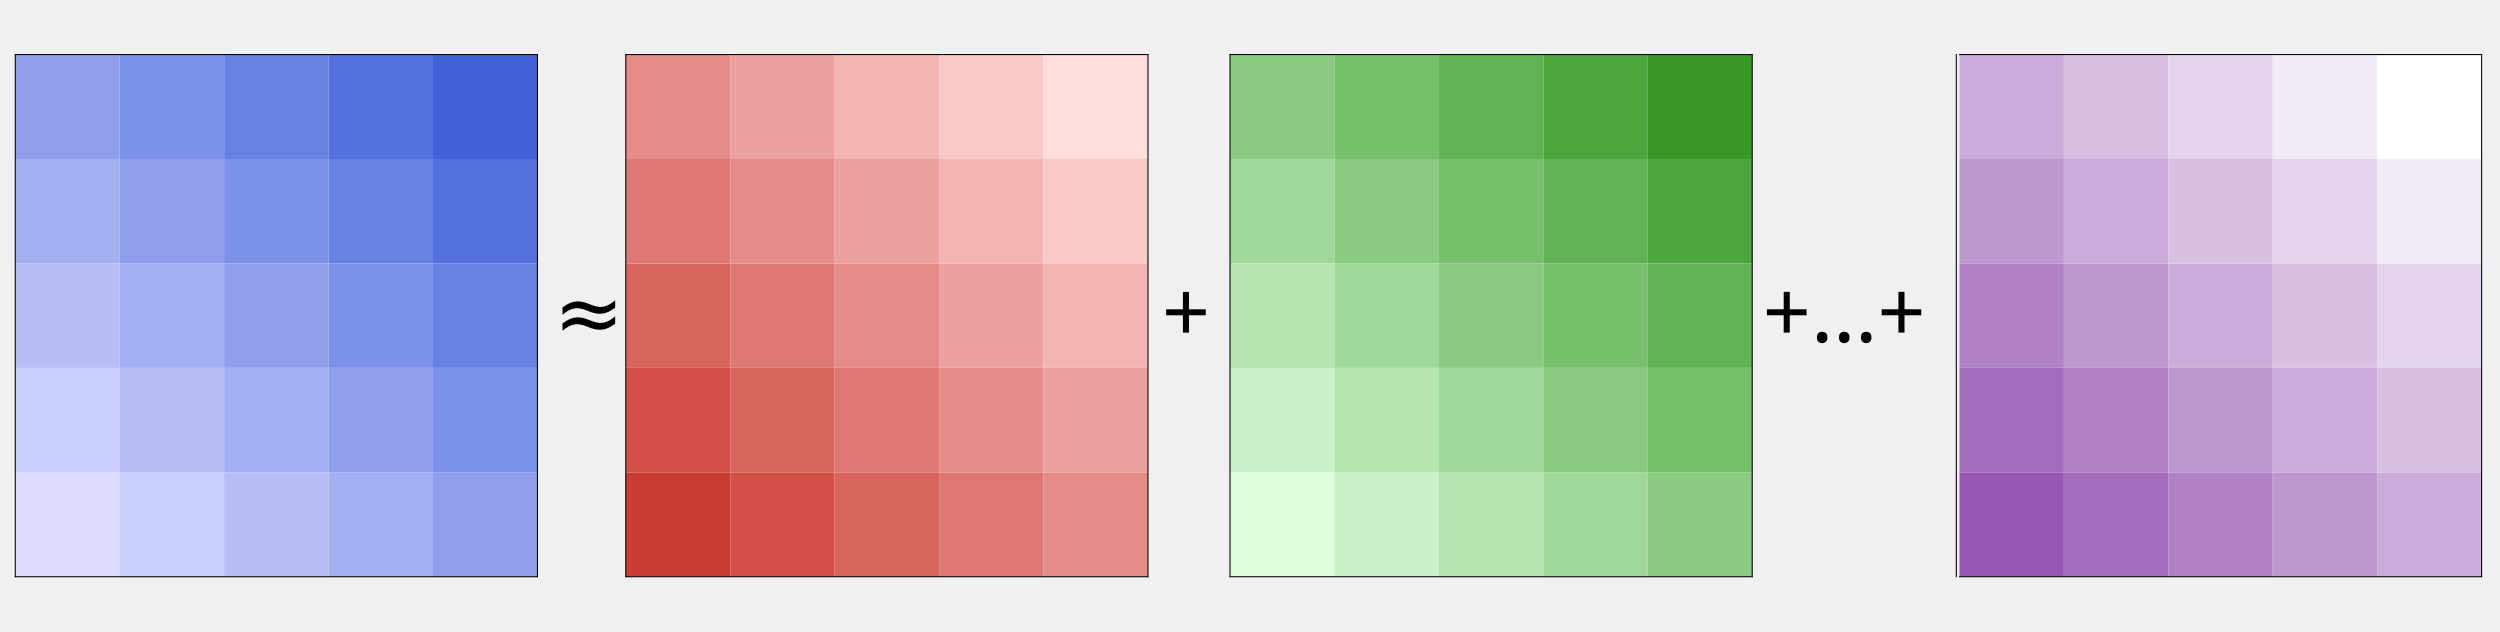
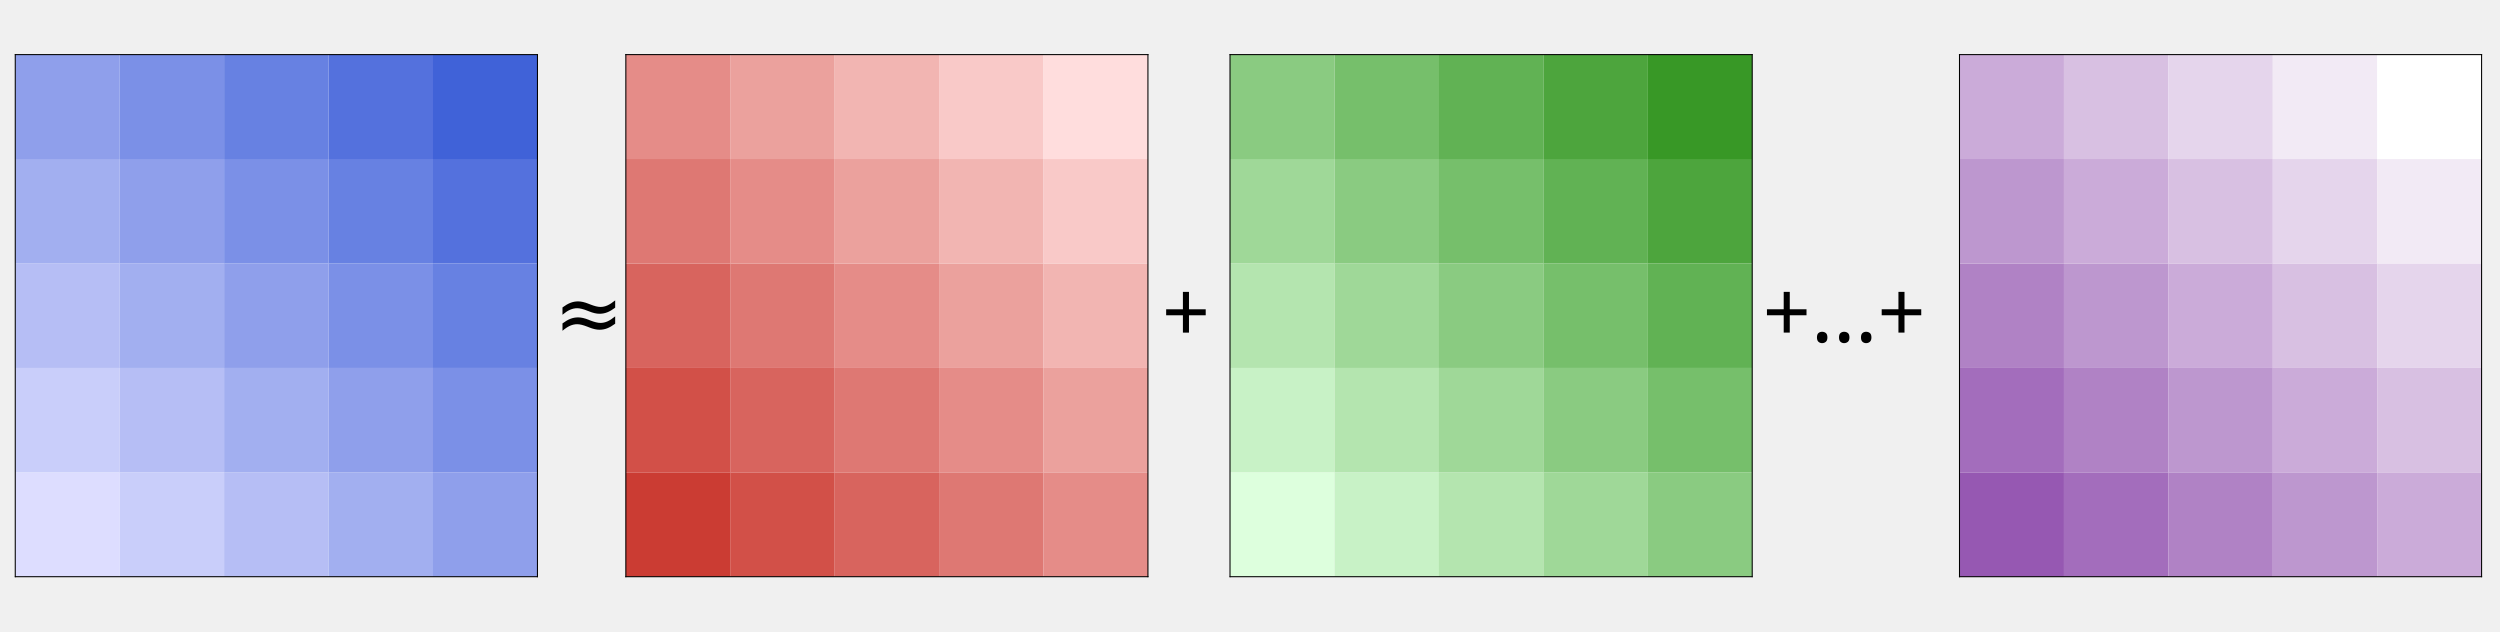
<svg xmlns="http://www.w3.org/2000/svg" version="1.1" id="Layer_1" x="0px" y="0px" viewBox="0 0 2376 600" style="enable-background:new 0 0 2376 600;" xml:space="preserve">
  <style type="text/css">
	.st0{fill:#FFFFFF;}
	.st1{fill:#DDDDFF;}
	.st2{fill:#C9CEFA;}
	.st3{fill:#B6BEF5;}
	.st4{fill:#A2AFF0;}
	.st5{fill:#8F9FEB;}
	.st6{fill:#7B90E7;}
	.st7{fill:#6781E2;}
	.st8{fill:#5471DD;}
	.st9{fill:#4062D8;}
	.st10{fill:#CB3C33;}
	.st11{fill:#D25048;}
	.st12{fill:#D8645E;}
	.st13{fill:#DE7873;}
	.st14{fill:#E58C88;}
	.st15{fill:#EBA19D;}
	.st16{fill:#F2B5B2;}
	.st17{fill:#F9C9C8;}
	.st18{fill:#FFDDDD;}
	.st19{fill:#DDFFDD;}
	.st20{fill:#C8F2C6;}
	.st21{fill:#B4E5AF;}
	.st22{fill:#9FD898;}
	.st23{fill:#8ACB81;}
	.st24{fill:#76BF6B;}
	.st25{fill:#61B254;}
	.st26{fill:#4DA53D;}
	.st27{fill:#389826;}
	.st28{fill:#9658B2;}
	.st29{fill:#A36DBC;}
	.st30{fill:#B082C5;}
	.st31{fill:#BD97CF;}
	.st32{fill:#CBABD9;}
	.st33{fill:#D8C0E2;}
	.st34{fill:#E5D5EC;}
	.st35{fill:#F2EAF5;}
	.st36{fill:none;stroke:#000000;stroke-miterlimit:2;}
	.st37{font-family:'ArialMT';}
	.st38{font-size:80px;}
</style>
-   <rect x="14.5" y="51.86" class="st0" width="496.28" height="496.28" />
-   <rect x="594.76" y="51.86" class="st0" width="496.28" height="496.28" />
-   <rect x="1169.01" y="51.86" class="st0" width="496.28" height="496.28" />
-   <rect x="1862.26" y="51.86" class="st0" width="496.28" height="496.28" />
-   <rect x="14.5" y="448.88" class="st1" width="99.26" height="99.26" />
-   <rect x="14.5" y="349.63" class="st2" width="99.26" height="99.26" />
-   <rect x="14.5" y="250.37" class="st3" width="99.26" height="99.26" />
-   <rect x="14.5" y="151.11" class="st4" width="99.26" height="99.26" />
-   <rect x="14.5" y="51.86" class="st5" width="99.26" height="99.26" />
-   <rect x="113.76" y="448.88" class="st2" width="99.26" height="99.26" />
-   <rect x="113.76" y="349.63" class="st3" width="99.26" height="99.26" />
-   <rect x="113.76" y="250.37" class="st4" width="99.26" height="99.26" />
-   <rect x="113.76" y="151.11" class="st5" width="99.26" height="99.26" />
-   <rect x="113.76" y="51.86" class="st6" width="99.26" height="99.26" />
-   <rect x="213.02" y="448.88" class="st3" width="99.26" height="99.26" />
-   <rect x="213.02" y="349.63" class="st4" width="99.26" height="99.26" />
-   <rect x="213.02" y="250.37" class="st5" width="99.26" height="99.26" />
-   <rect x="213.02" y="151.11" class="st6" width="99.26" height="99.26" />
-   <rect x="213.02" y="51.86" class="st7" width="99.26" height="99.26" />
-   <rect x="312.27" y="448.88" class="st4" width="99.26" height="99.26" />
-   <rect x="312.27" y="349.63" class="st5" width="99.26" height="99.26" />
-   <rect x="312.27" y="250.37" class="st6" width="99.26" height="99.26" />
-   <rect x="312.27" y="151.11" class="st7" width="99.26" height="99.26" />
-   <rect x="312.27" y="51.86" class="st8" width="99.26" height="99.26" />
-   <rect x="411.53" y="448.88" class="st5" width="99.26" height="99.26" />
-   <rect x="411.53" y="349.63" class="st6" width="99.26" height="99.26" />
-   <rect x="411.53" y="250.37" class="st7" width="99.26" height="99.26" />
-   <rect x="411.53" y="151.11" class="st8" width="99.26" height="99.26" />
-   <rect x="411.53" y="51.86" class="st9" width="99.26" height="99.26" />
-   <rect x="594.76" y="448.88" class="st10" width="99.26" height="99.26" />
-   <rect x="594.76" y="349.63" class="st11" width="99.26" height="99.26" />
-   <rect x="594.76" y="250.37" class="st12" width="99.26" height="99.26" />
-   <rect x="594.76" y="151.11" class="st13" width="99.26" height="99.26" />
-   <rect x="594.76" y="51.86" class="st14" width="99.26" height="99.26" />
-   <rect x="694.01" y="448.88" class="st11" width="99.26" height="99.26" />
-   <rect x="694.01" y="349.63" class="st12" width="99.26" height="99.26" />
-   <rect x="694.01" y="250.37" class="st13" width="99.26" height="99.26" />
-   <rect x="694.01" y="151.11" class="st14" width="99.26" height="99.26" />
-   <rect x="694.01" y="51.86" class="st15" width="99.26" height="99.26" />
-   <rect x="793.27" y="448.88" class="st12" width="99.26" height="99.26" />
-   <rect x="793.27" y="349.63" class="st13" width="99.26" height="99.26" />
-   <rect x="793.27" y="250.37" class="st14" width="99.26" height="99.26" />
-   <rect x="793.27" y="151.11" class="st15" width="99.26" height="99.26" />
-   <rect x="793.27" y="51.86" class="st16" width="99.26" height="99.26" />
-   <rect x="892.53" y="448.88" class="st13" width="99.26" height="99.26" />
-   <rect x="892.53" y="349.63" class="st14" width="99.26" height="99.26" />
-   <rect x="892.53" y="250.37" class="st15" width="99.26" height="99.26" />
-   <rect x="892.53" y="151.11" class="st16" width="99.26" height="99.26" />
-   <rect x="892.53" y="51.86" class="st17" width="99.26" height="99.26" />
-   <rect x="991.78" y="448.88" class="st14" width="99.26" height="99.26" />
-   <rect x="991.78" y="349.63" class="st15" width="99.26" height="99.26" />
-   <rect x="991.78" y="250.37" class="st16" width="99.26" height="99.26" />
-   <rect x="991.78" y="151.11" class="st17" width="99.26" height="99.26" />
-   <rect x="991.78" y="51.86" class="st18" width="99.26" height="99.26" />
-   <rect x="1169.01" y="448.88" class="st19" width="99.26" height="99.26" />
-   <rect x="1169.01" y="349.63" class="st20" width="99.26" height="99.26" />
-   <rect x="1169.01" y="250.37" class="st21" width="99.26" height="99.26" />
-   <rect x="1169.01" y="151.11" class="st22" width="99.26" height="99.26" />
-   <rect x="1169.01" y="51.86" class="st23" width="99.26" height="99.26" />
-   <rect x="1268.27" y="448.88" class="st20" width="99.26" height="99.26" />
-   <rect x="1268.27" y="349.63" class="st21" width="99.26" height="99.26" />
-   <rect x="1268.27" y="250.37" class="st22" width="99.26" height="99.26" />
-   <rect x="1268.27" y="151.11" class="st23" width="99.26" height="99.26" />
-   <rect x="1268.27" y="51.86" class="st24" width="99.26" height="99.26" />
-   <rect x="1367.52" y="448.88" class="st21" width="99.26" height="99.26" />
-   <rect x="1367.52" y="349.63" class="st22" width="99.26" height="99.26" />
-   <rect x="1367.52" y="250.37" class="st23" width="99.26" height="99.26" />
-   <rect x="1367.52" y="151.11" class="st24" width="99.26" height="99.26" />
-   <rect x="1367.52" y="51.86" class="st25" width="99.26" height="99.26" />
-   <rect x="1466.78" y="448.88" class="st22" width="99.26" height="99.26" />
-   <rect x="1466.78" y="349.63" class="st23" width="99.26" height="99.26" />
-   <rect x="1466.78" y="250.37" class="st24" width="99.26" height="99.26" />
-   <rect x="1466.78" y="151.11" class="st25" width="99.26" height="99.26" />
-   <rect x="1466.78" y="51.86" class="st26" width="99.26" height="99.26" />
-   <rect x="1566.03" y="448.88" class="st23" width="99.26" height="99.26" />
-   <rect x="1566.03" y="349.63" class="st24" width="99.26" height="99.26" />
-   <rect x="1566.03" y="250.37" class="st25" width="99.26" height="99.26" />
-   <rect x="1566.03" y="151.11" class="st26" width="99.26" height="99.26" />
-   <rect x="1566.03" y="51.86" class="st27" width="99.26" height="99.26" />
-   <rect x="1862.26" y="448.88" class="st28" width="99.26" height="99.26" />
-   <rect x="1862.26" y="349.63" class="st29" width="99.26" height="99.26" />
-   <rect x="1862.26" y="250.37" class="st30" width="99.26" height="99.26" />
-   <rect x="1862.26" y="151.11" class="st31" width="99.26" height="99.26" />
-   <rect x="1862.26" y="51.86" class="st32" width="99.26" height="99.26" />
-   <rect x="1961.52" y="448.88" class="st29" width="99.26" height="99.26" />
-   <rect x="1961.52" y="349.63" class="st30" width="99.26" height="99.26" />
-   <rect x="1961.52" y="250.37" class="st31" width="99.26" height="99.26" />
-   <rect x="1961.52" y="151.11" class="st32" width="99.26" height="99.26" />
-   <rect x="1961.52" y="51.86" class="st33" width="99.26" height="99.26" />
-   <rect x="2060.77" y="448.88" class="st30" width="99.26" height="99.26" />
-   <rect x="2060.77" y="349.63" class="st31" width="99.26" height="99.26" />
-   <rect x="2060.77" y="250.37" class="st32" width="99.26" height="99.26" />
-   <rect x="2060.77" y="151.11" class="st33" width="99.26" height="99.26" />
-   <rect x="2060.77" y="51.86" class="st34" width="99.26" height="99.26" />
-   <rect x="2160.03" y="448.88" class="st31" width="99.26" height="99.26" />
-   <rect x="2160.03" y="349.63" class="st32" width="99.26" height="99.26" />
-   <rect x="2160.03" y="250.37" class="st33" width="99.26" height="99.26" />
-   <rect x="2160.03" y="151.11" class="st34" width="99.26" height="99.26" />
-   <rect x="2160.03" y="51.86" class="st35" width="99.26" height="99.26" />
-   <rect x="2259.29" y="448.88" class="st32" width="99.26" height="99.26" />
-   <rect x="2259.29" y="349.63" class="st33" width="99.26" height="99.26" />
-   <rect x="2259.29" y="250.37" class="st34" width="99.26" height="99.26" />
-   <rect x="2259.29" y="151.11" class="st35" width="99.26" height="99.26" />
-   <rect x="2259.29" y="51.86" class="st0" width="99.26" height="99.26" />
-   <line class="st36" x1="14.07" y1="548.14" x2="511.22" y2="548.14" />
-   <line class="st36" x1="14.5" y1="548.58" x2="14.5" y2="51.42" />
-   <line class="st36" x1="14.07" y1="51.86" x2="511.22" y2="51.86" />
-   <line class="st36" x1="510.79" y1="548.58" x2="510.79" y2="51.42" />
-   <line class="st36" x1="594.32" y1="548.14" x2="1091.48" y2="548.14" />
-   <line class="st36" x1="594.76" y1="548.58" x2="594.76" y2="51.42" />
-   <line class="st36" x1="594.32" y1="51.86" x2="1091.48" y2="51.86" />
-   <line class="st36" x1="1091.04" y1="548.58" x2="1091.04" y2="51.42" />
-   <line class="st36" x1="1168.57" y1="548.14" x2="1665.73" y2="548.14" />
-   <line class="st36" x1="1169.01" y1="548.58" x2="1169.01" y2="51.42" />
-   <line class="st36" x1="1168.57" y1="51.86" x2="1665.73" y2="51.86" />
-   <line class="st36" x1="1665.29" y1="548.58" x2="1665.29" y2="51.42" />
-   <line class="st36" x1="1861.82" y1="548.14" x2="2358.98" y2="548.14" />
-   <line class="st36" x1="1859.26" y1="548.58" x2="1859.26" y2="51.42" />
-   <line class="st36" x1="1861.82" y1="51.86" x2="2358.98" y2="51.86" />
-   <line class="st36" x1="2358.54" y1="548.58" x2="2358.54" y2="51.42" />
+   <rect x="14.5" y="51.9" class="st0" width="496.3" height="496.3" />
+   <rect x="594.8" y="51.9" class="st0" width="496.3" height="496.3" />
+   <rect x="1169" y="51.9" class="st0" width="496.3" height="496.3" />
+   <rect x="1862.3" y="51.9" class="st0" width="496.3" height="496.3" />
+   <rect x="14.5" y="448.9" class="st1" width="99.3" height="99.3" />
+   <rect x="14.5" y="349.6" class="st2" width="99.3" height="99.3" />
+   <rect x="14.5" y="250.4" class="st3" width="99.3" height="99.3" />
+   <rect x="14.5" y="151.1" class="st4" width="99.3" height="99.3" />
+   <rect x="14.5" y="51.9" class="st5" width="99.3" height="99.3" />
+   <rect x="113.8" y="448.9" class="st2" width="99.3" height="99.3" />
+   <rect x="113.8" y="349.6" class="st3" width="99.3" height="99.3" />
+   <rect x="113.8" y="250.4" class="st4" width="99.3" height="99.3" />
+   <rect x="113.8" y="151.1" class="st5" width="99.3" height="99.3" />
+   <rect x="113.8" y="51.9" class="st6" width="99.3" height="99.3" />
+   <rect x="213" y="448.9" class="st3" width="99.3" height="99.3" />
+   <rect x="213" y="349.6" class="st4" width="99.3" height="99.3" />
+   <rect x="213" y="250.4" class="st5" width="99.3" height="99.3" />
+   <rect x="213" y="151.1" class="st6" width="99.3" height="99.3" />
+   <rect x="213" y="51.9" class="st7" width="99.3" height="99.3" />
+   <rect x="312.3" y="448.9" class="st4" width="99.3" height="99.3" />
+   <rect x="312.3" y="349.6" class="st5" width="99.3" height="99.3" />
+   <rect x="312.3" y="250.4" class="st6" width="99.3" height="99.3" />
+   <rect x="312.3" y="151.1" class="st7" width="99.3" height="99.3" />
+   <rect x="312.3" y="51.9" class="st8" width="99.3" height="99.3" />
+   <rect x="411.5" y="448.9" class="st5" width="99.3" height="99.3" />
+   <rect x="411.5" y="349.6" class="st6" width="99.3" height="99.3" />
+   <rect x="411.5" y="250.4" class="st7" width="99.3" height="99.3" />
+   <rect x="411.5" y="151.1" class="st8" width="99.3" height="99.3" />
+   <rect x="411.5" y="51.9" class="st9" width="99.3" height="99.3" />
+   <rect x="594.8" y="448.9" class="st10" width="99.3" height="99.3" />
+   <rect x="594.8" y="349.6" class="st11" width="99.3" height="99.3" />
+   <rect x="594.8" y="250.4" class="st12" width="99.3" height="99.3" />
+   <rect x="594.8" y="151.1" class="st13" width="99.3" height="99.3" />
+   <rect x="594.8" y="51.9" class="st14" width="99.3" height="99.3" />
+   <rect x="694" y="448.9" class="st11" width="99.3" height="99.3" />
+   <rect x="694" y="349.6" class="st12" width="99.3" height="99.3" />
+   <rect x="694" y="250.4" class="st13" width="99.3" height="99.3" />
+   <rect x="694" y="151.1" class="st14" width="99.3" height="99.3" />
+   <rect x="694" y="51.9" class="st15" width="99.3" height="99.3" />
+   <rect x="793.3" y="448.9" class="st12" width="99.3" height="99.3" />
+   <rect x="793.3" y="349.6" class="st13" width="99.3" height="99.3" />
+   <rect x="793.3" y="250.4" class="st14" width="99.3" height="99.3" />
+   <rect x="793.3" y="151.1" class="st15" width="99.3" height="99.3" />
+   <rect x="793.3" y="51.9" class="st16" width="99.3" height="99.3" />
+   <rect x="892.5" y="448.9" class="st13" width="99.3" height="99.3" />
+   <rect x="892.5" y="349.6" class="st14" width="99.3" height="99.3" />
+   <rect x="892.5" y="250.4" class="st15" width="99.3" height="99.3" />
+   <rect x="892.5" y="151.1" class="st16" width="99.3" height="99.3" />
+   <rect x="892.5" y="51.9" class="st17" width="99.3" height="99.3" />
+   <rect x="991.8" y="448.9" class="st14" width="99.3" height="99.3" />
+   <rect x="991.8" y="349.6" class="st15" width="99.3" height="99.3" />
+   <rect x="991.8" y="250.4" class="st16" width="99.3" height="99.3" />
+   <rect x="991.8" y="151.1" class="st17" width="99.3" height="99.3" />
+   <rect x="991.8" y="51.9" class="st18" width="99.3" height="99.3" />
+   <rect x="1169" y="448.9" class="st19" width="99.3" height="99.3" />
+   <rect x="1169" y="349.6" class="st20" width="99.3" height="99.3" />
+   <rect x="1169" y="250.4" class="st21" width="99.3" height="99.3" />
+   <rect x="1169" y="151.1" class="st22" width="99.3" height="99.3" />
+   <rect x="1169" y="51.9" class="st23" width="99.3" height="99.3" />
+   <rect x="1268.3" y="448.9" class="st20" width="99.3" height="99.3" />
+   <rect x="1268.3" y="349.6" class="st21" width="99.3" height="99.3" />
+   <rect x="1268.3" y="250.4" class="st22" width="99.3" height="99.3" />
+   <rect x="1268.3" y="151.1" class="st23" width="99.3" height="99.3" />
+   <rect x="1268.3" y="51.9" class="st24" width="99.3" height="99.3" />
+   <rect x="1367.5" y="448.9" class="st21" width="99.3" height="99.3" />
+   <rect x="1367.5" y="349.6" class="st22" width="99.3" height="99.3" />
+   <rect x="1367.5" y="250.4" class="st23" width="99.3" height="99.3" />
+   <rect x="1367.5" y="151.1" class="st24" width="99.3" height="99.3" />
+   <rect x="1367.5" y="51.9" class="st25" width="99.3" height="99.3" />
+   <rect x="1466.8" y="448.9" class="st22" width="99.3" height="99.3" />
+   <rect x="1466.8" y="349.6" class="st23" width="99.3" height="99.3" />
+   <rect x="1466.8" y="250.4" class="st24" width="99.3" height="99.3" />
+   <rect x="1466.8" y="151.1" class="st25" width="99.3" height="99.3" />
+   <rect x="1466.8" y="51.9" class="st26" width="99.3" height="99.3" />
+   <rect x="1566" y="448.9" class="st23" width="99.3" height="99.3" />
+   <rect x="1566" y="349.6" class="st24" width="99.3" height="99.3" />
+   <rect x="1566" y="250.4" class="st25" width="99.3" height="99.3" />
+   <rect x="1566" y="151.1" class="st26" width="99.3" height="99.3" />
+   <rect x="1566" y="51.9" class="st27" width="99.3" height="99.3" />
+   <rect x="1862.3" y="448.9" class="st28" width="99.3" height="99.3" />
+   <rect x="1862.3" y="349.6" class="st29" width="99.3" height="99.3" />
+   <rect x="1862.3" y="250.4" class="st30" width="99.3" height="99.3" />
+   <rect x="1862.3" y="151.1" class="st31" width="99.3" height="99.3" />
+   <rect x="1862.3" y="51.9" class="st32" width="99.3" height="99.3" />
+   <rect x="1961.5" y="448.9" class="st29" width="99.3" height="99.3" />
+   <rect x="1961.5" y="349.6" class="st30" width="99.3" height="99.3" />
+   <rect x="1961.5" y="250.4" class="st31" width="99.3" height="99.3" />
+   <rect x="1961.5" y="151.1" class="st32" width="99.3" height="99.3" />
+   <rect x="1961.5" y="51.9" class="st33" width="99.3" height="99.3" />
+   <rect x="2060.8" y="448.9" class="st30" width="99.3" height="99.3" />
+   <rect x="2060.8" y="349.6" class="st31" width="99.3" height="99.3" />
+   <rect x="2060.8" y="250.4" class="st32" width="99.3" height="99.3" />
+   <rect x="2060.8" y="151.1" class="st33" width="99.3" height="99.3" />
+   <rect x="2060.8" y="51.9" class="st34" width="99.3" height="99.3" />
+   <rect x="2160" y="448.9" class="st31" width="99.3" height="99.3" />
+   <rect x="2160" y="349.6" class="st32" width="99.3" height="99.3" />
+   <rect x="2160" y="250.4" class="st33" width="99.3" height="99.3" />
+   <rect x="2160" y="151.1" class="st34" width="99.3" height="99.3" />
+   <rect x="2160" y="51.9" class="st35" width="99.3" height="99.3" />
+   <rect x="2259.3" y="448.9" class="st32" width="99.3" height="99.3" />
+   <rect x="2259.3" y="349.6" class="st33" width="99.3" height="99.3" />
+   <rect x="2259.3" y="250.4" class="st34" width="99.3" height="99.3" />
+   <rect x="2259.3" y="151.1" class="st35" width="99.3" height="99.3" />
+   <rect x="2259.3" y="51.9" class="st0" width="99.3" height="99.3" />
+   <line class="st36" x1="14.1" y1="548.1" x2="511.2" y2="548.1" />
+   <line class="st36" x1="14.5" y1="548.6" x2="14.5" y2="51.4" />
+   <line class="st36" x1="14.1" y1="51.9" x2="511.2" y2="51.9" />
+   <line class="st36" x1="510.8" y1="548.6" x2="510.8" y2="51.4" />
+   <line class="st36" x1="594.3" y1="548.1" x2="1091.5" y2="548.1" />
+   <line class="st36" x1="594.8" y1="548.6" x2="594.8" y2="51.4" />
+   <line class="st36" x1="594.3" y1="51.9" x2="1091.5" y2="51.9" />
+   <line class="st36" x1="1091" y1="548.6" x2="1091" y2="51.4" />
+   <line class="st36" x1="1168.6" y1="548.1" x2="1665.7" y2="548.1" />
+   <line class="st36" x1="1169" y1="548.6" x2="1169" y2="51.4" />
+   <line class="st36" x1="1168.6" y1="51.9" x2="1665.7" y2="51.9" />
+   <line class="st36" x1="1665.3" y1="548.6" x2="1665.3" y2="51.4" />
+   <line class="st36" x1="1861.8" y1="548.1" x2="2359" y2="548.1" />
+   <line class="st36" x1="1862.3" y1="548.6" x2="1862.3" y2="51.4" />
+   <line class="st36" x1="1861.8" y1="51.9" x2="2359" y2="51.9" />
+   <line class="st36" x1="2358.5" y1="548.6" x2="2358.5" y2="51.4" />
  <text transform="matrix(1 0 0 1 526.0992 325)" class="st37 st38">≈</text>
  <text transform="matrix(1 0 0 1 1104.315 325.0002)" class="st37 st38">+</text>
  <text transform="matrix(1 0 0 1 1675.315 325.0002)" class="st37 st38">+…+</text>
</svg>
